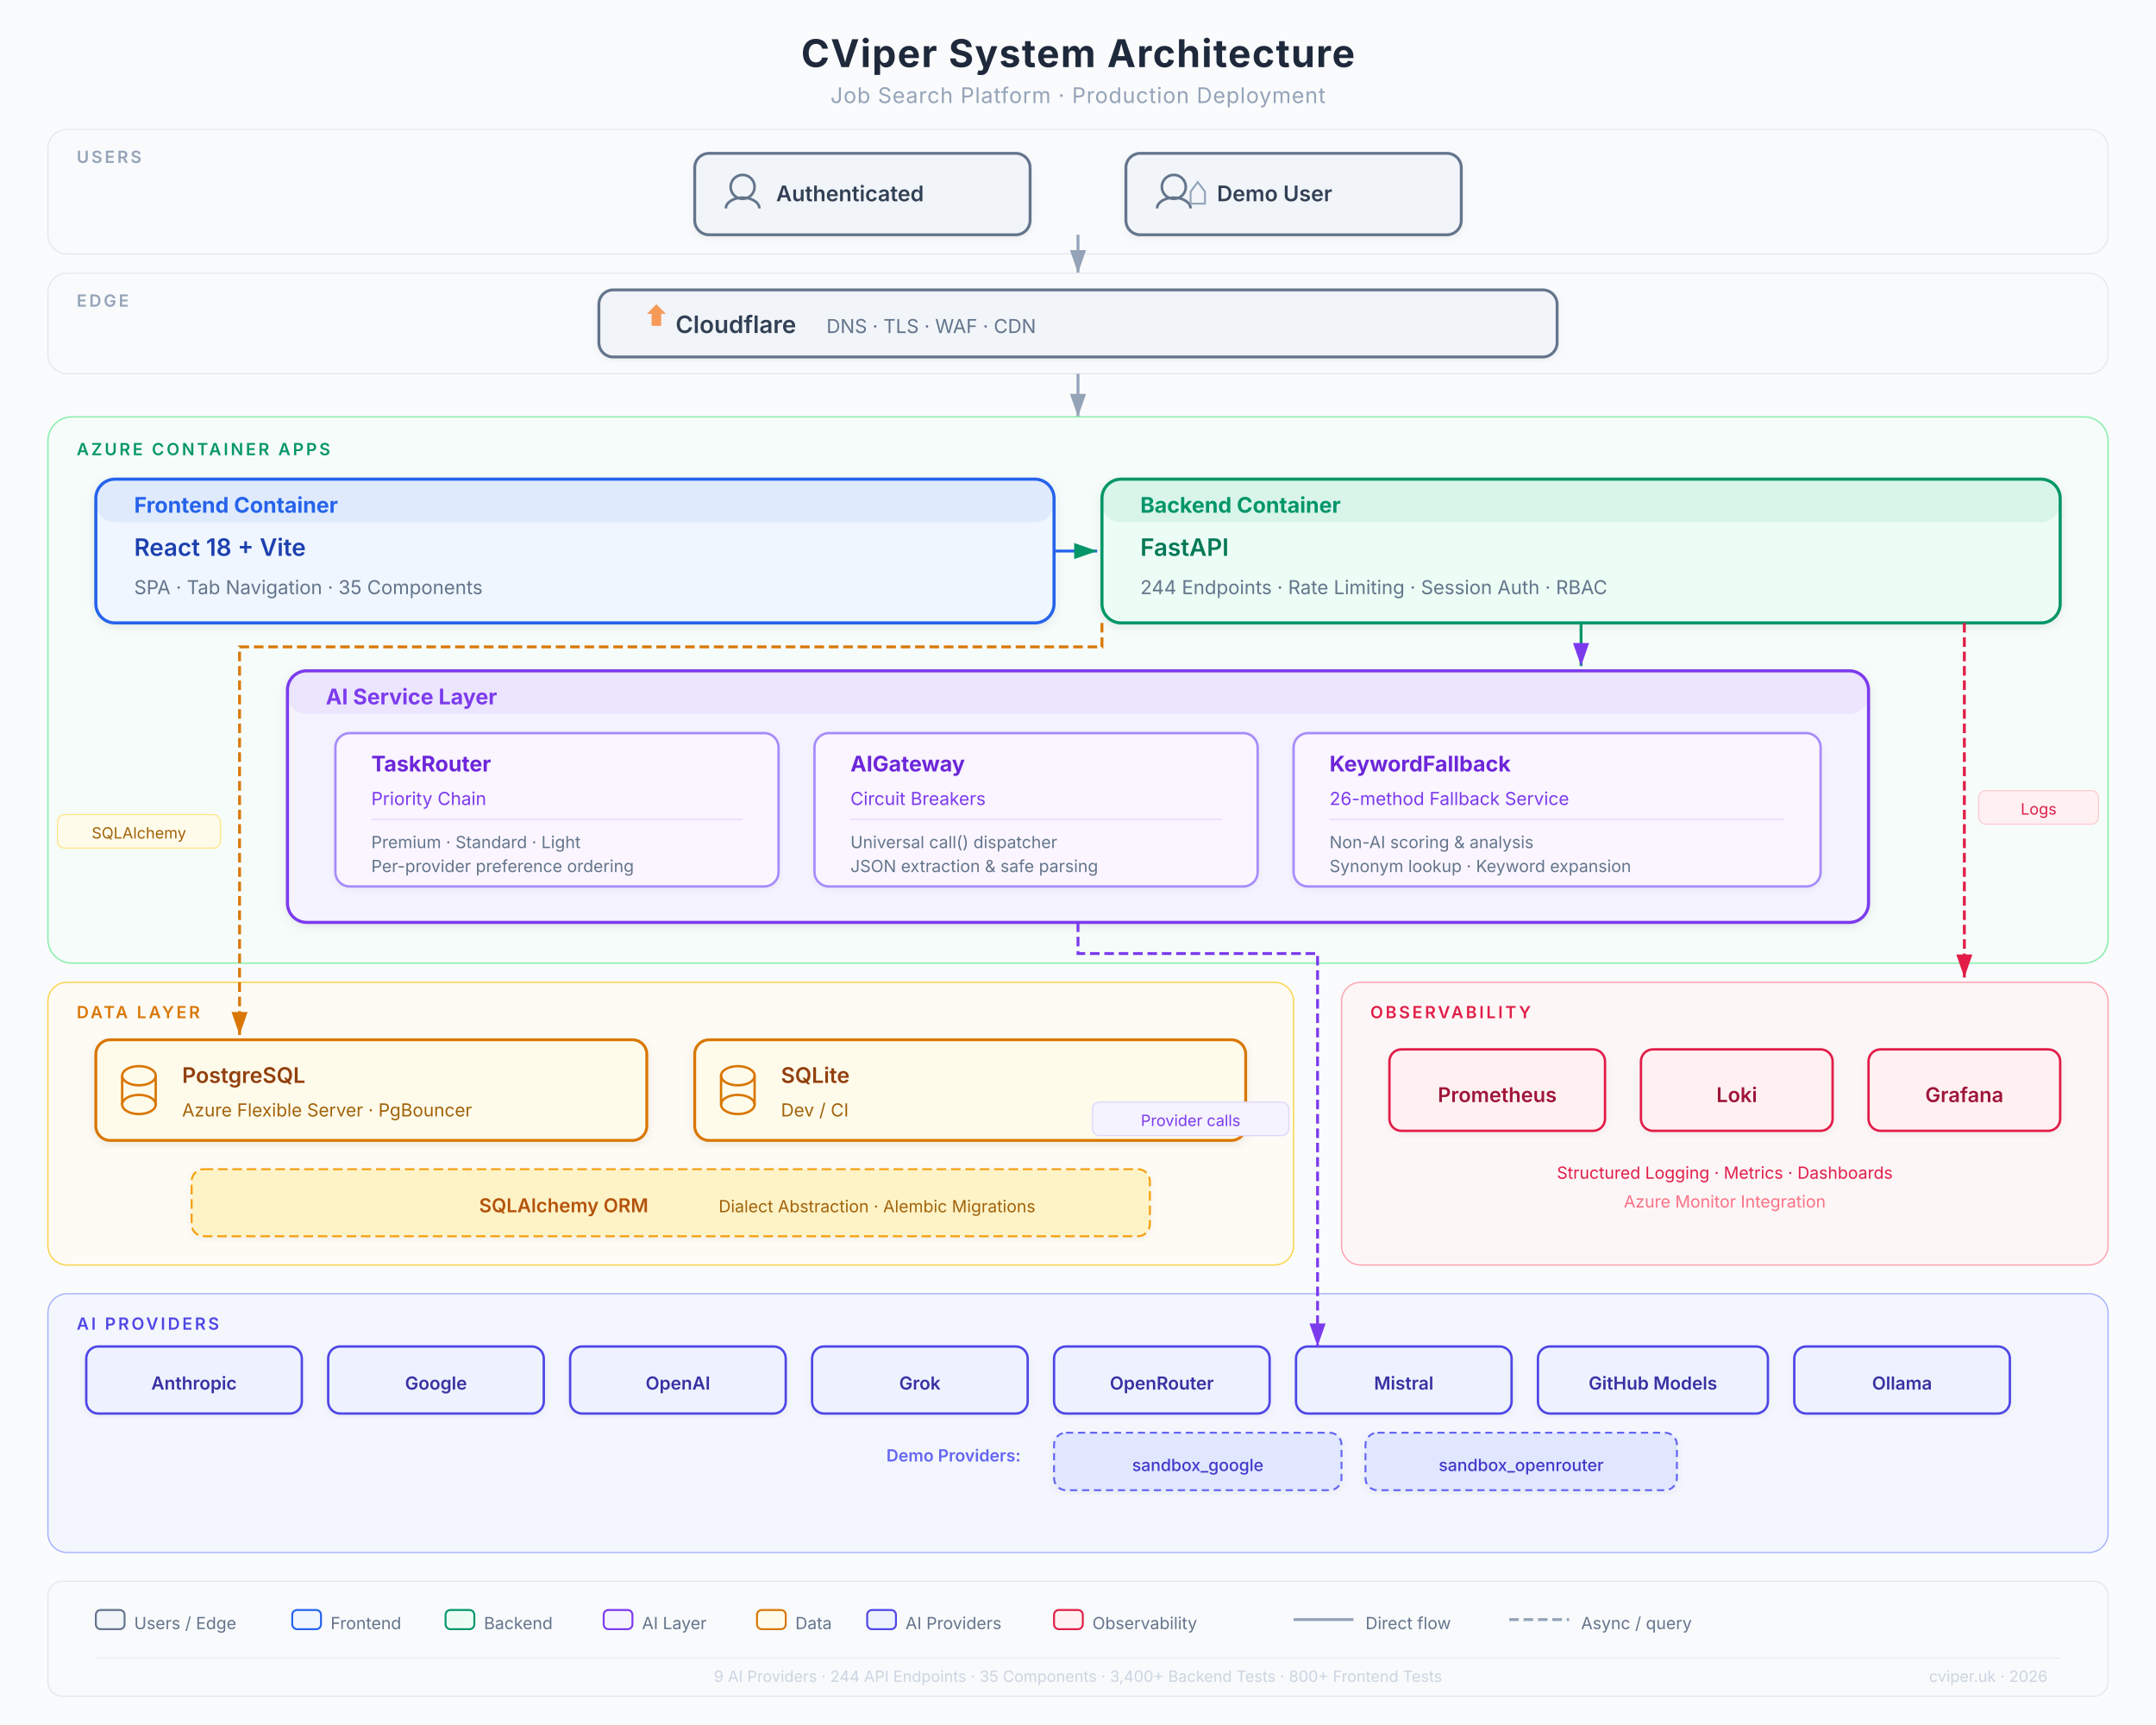
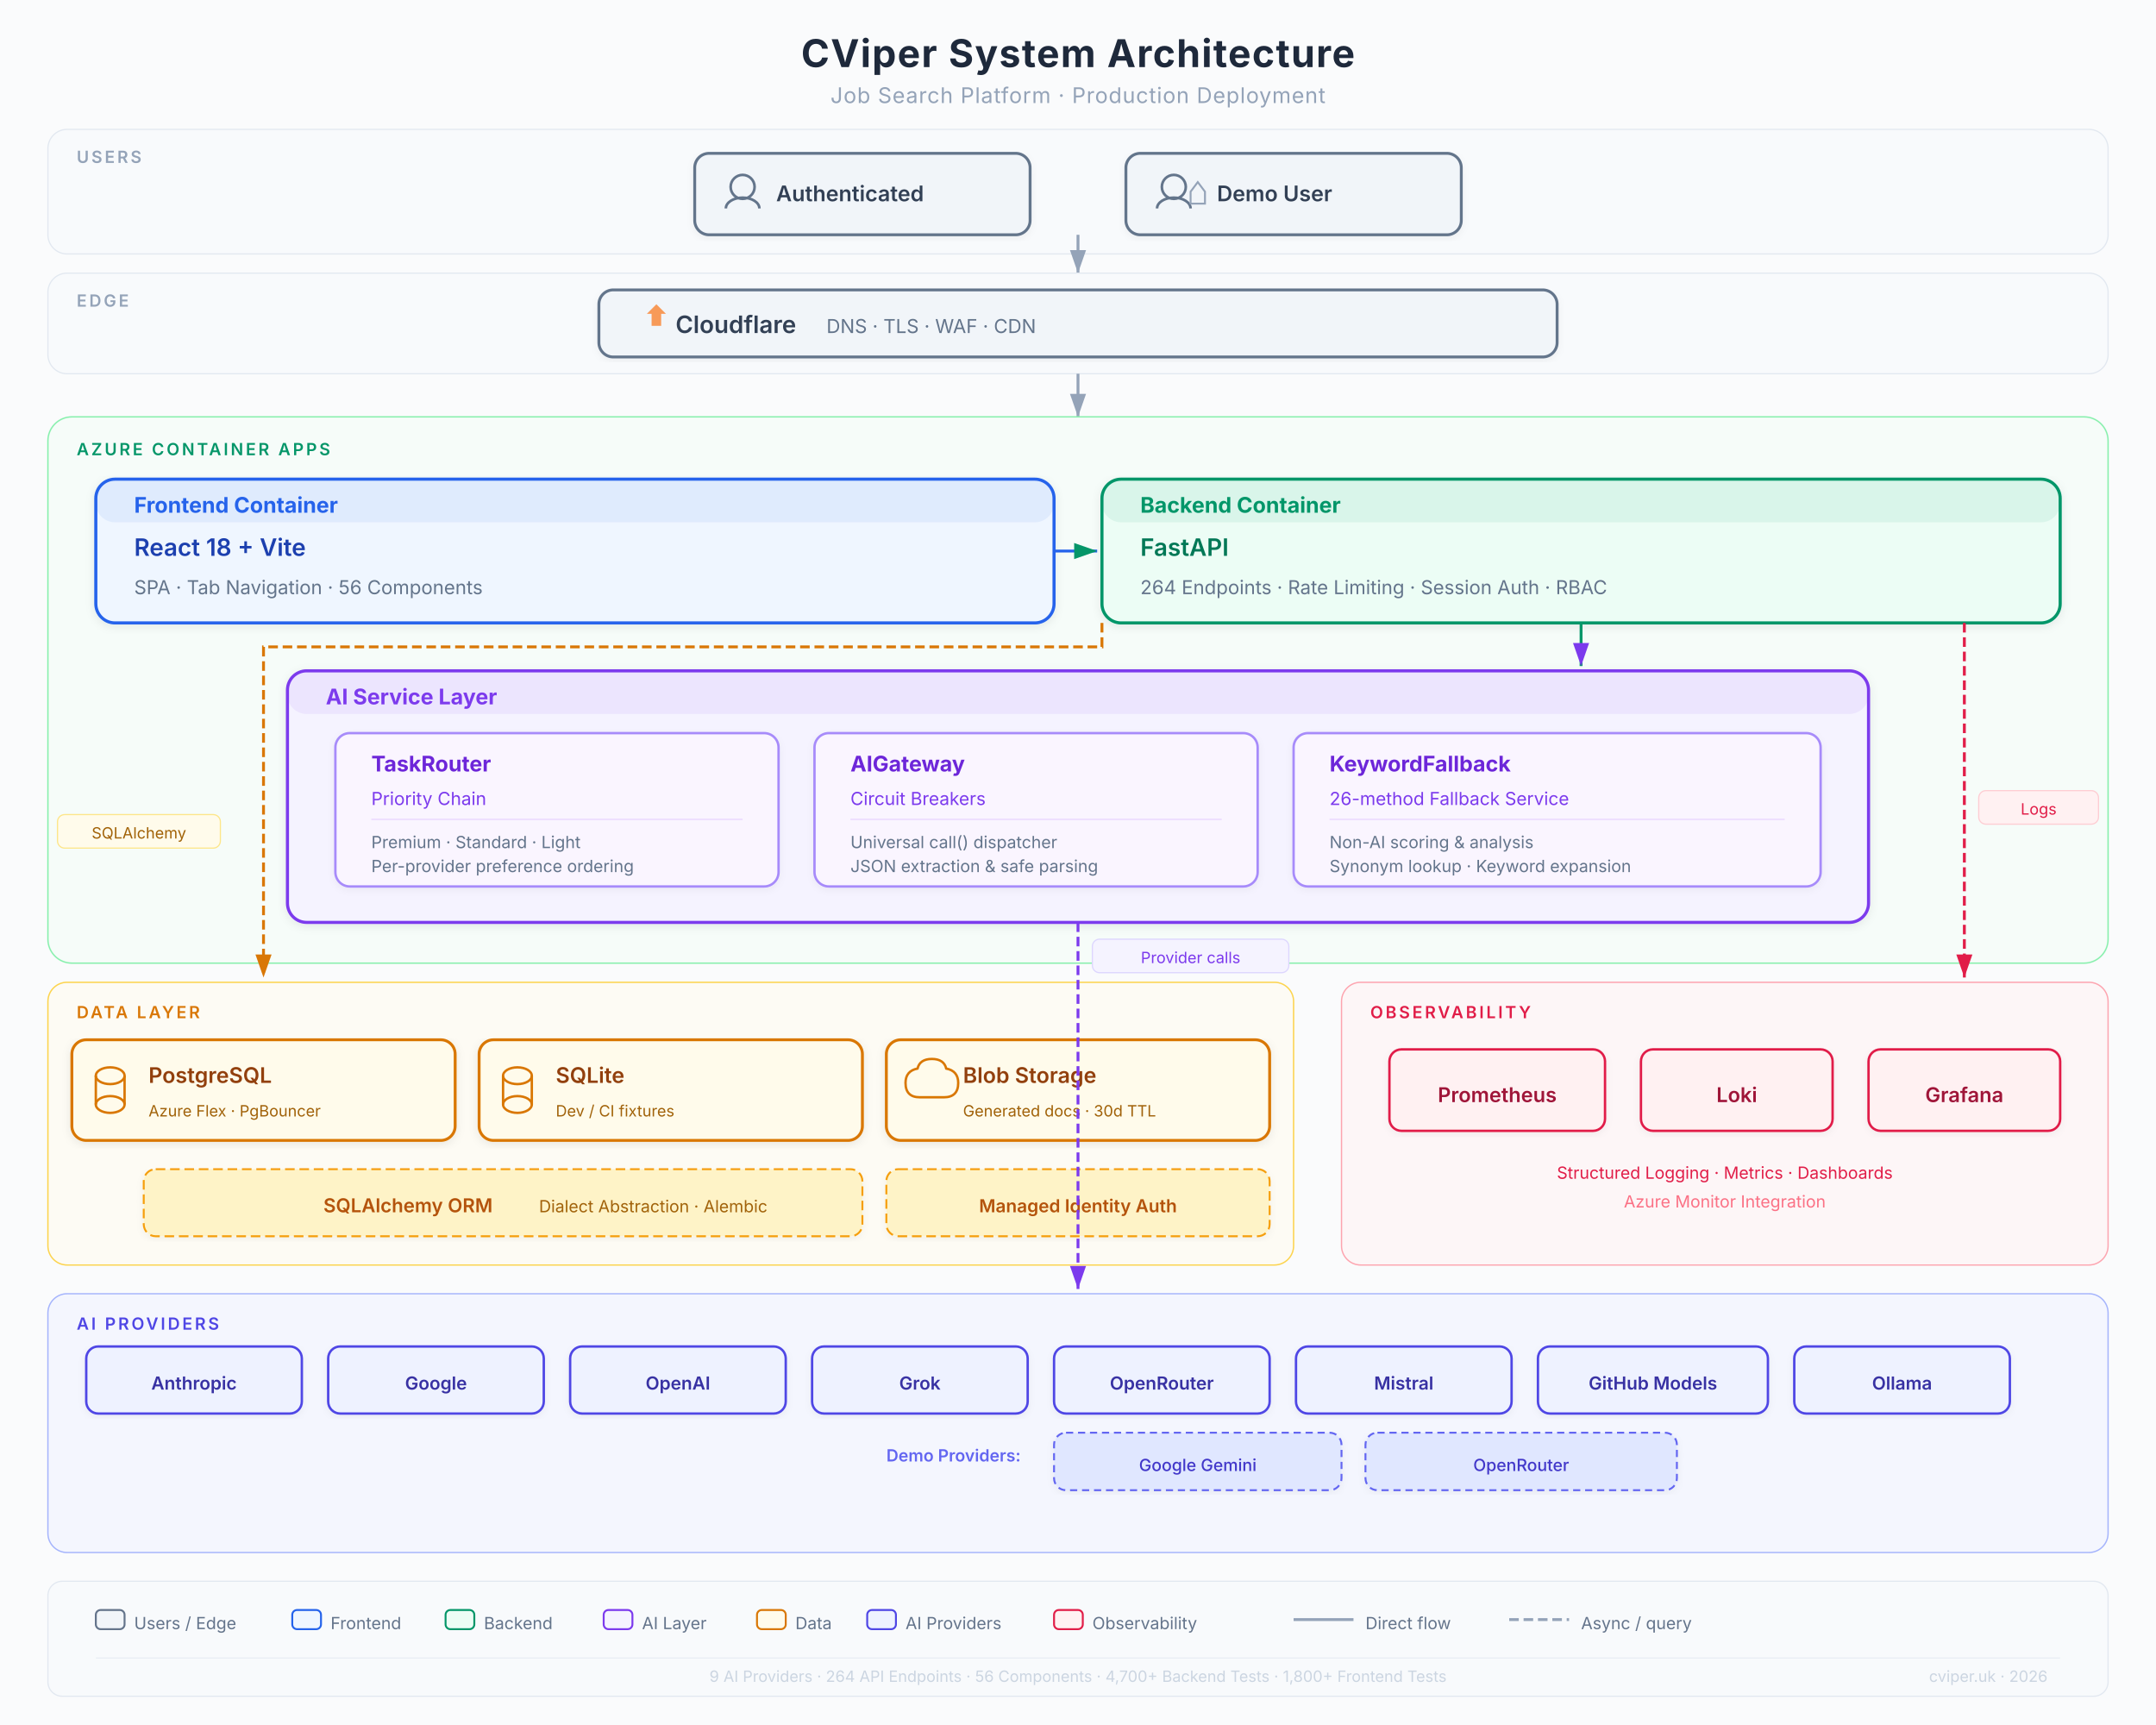
<svg xmlns="http://www.w3.org/2000/svg" viewBox="0 0 900 720" width="900" height="720" font-family="Inter, system-ui, -apple-system, sans-serif">
  <defs>
    <filter id="shadow" x="-4%" y="-4%" width="108%" height="112%">
      <feDropShadow dx="0" dy="1" stdDeviation="2" flood-color="#000" flood-opacity="0.08" />
    </filter>
    <filter id="shadowLight" x="-4%" y="-4%" width="108%" height="112%">
      <feDropShadow dx="0" dy="1" stdDeviation="1.5" flood-color="#000" flood-opacity="0.05" />
    </filter>
    <marker id="arrow" viewBox="0 0 10 7" refX="10" refY="3.5" markerWidth="8" markerHeight="6" orient="auto-start-reverse">
      <path d="M 0 0 L 10 3.5 L 0 7 Z" fill="#94a3b8" />
    </marker>
    <marker id="arrowGreen" viewBox="0 0 10 7" refX="10" refY="3.5" markerWidth="8" markerHeight="6" orient="auto-start-reverse">
      <path d="M 0 0 L 10 3.5 L 0 7 Z" fill="#059669" />
    </marker>
    <marker id="arrowPurple" viewBox="0 0 10 7" refX="10" refY="3.5" markerWidth="8" markerHeight="6" orient="auto-start-reverse">
      <path d="M 0 0 L 10 3.5 L 0 7 Z" fill="#7c3aed" />
    </marker>
    <marker id="arrowAmber" viewBox="0 0 10 7" refX="10" refY="3.5" markerWidth="8" markerHeight="6" orient="auto-start-reverse">
      <path d="M 0 0 L 10 3.5 L 0 7 Z" fill="#d97706" />
    </marker>
    <marker id="arrowRose" viewBox="0 0 10 7" refX="10" refY="3.5" markerWidth="8" markerHeight="6" orient="auto-start-reverse">
      <path d="M 0 0 L 10 3.5 L 0 7 Z" fill="#e11d48" />
    </marker>
  </defs>
  <rect width="900" height="720" fill="#fafbfc" rx="0" />
  <text x="450" y="28" text-anchor="middle" font-size="16" font-weight="700" fill="#1e293b" letter-spacing="0.5">CViper System Architecture</text>
  <text x="450" y="43" text-anchor="middle" font-size="9" fill="#94a3b8" letter-spacing="0.3">Job Search Platform  ·  Production Deployment</text>
  <rect x="20" y="54" width="860" height="52" rx="8" fill="#f8fafc" stroke="#e2e8f0" stroke-width="0.5" />
  <text x="32" y="68" font-size="7" font-weight="600" fill="#94a3b8" letter-spacing="1">USERS</text>
  <g filter="url(#shadowLight)">
    <rect x="290" y="64" width="140" height="34" rx="6" fill="#f1f5f9" stroke="#64748b" stroke-width="1.2" />
    <circle cx="310" cy="78" r="5" fill="none" stroke="#64748b" stroke-width="1.1" />
    <path d="M303 87 a7 4.5 0 0 1 14 0" fill="none" stroke="#64748b" stroke-width="1.1" />
    <text x="324" y="84" font-size="9" font-weight="600" fill="#334155">Authenticated</text>
  </g>
  <g filter="url(#shadowLight)">
    <rect x="470" y="64" width="140" height="34" rx="6" fill="#f1f5f9" stroke="#64748b" stroke-width="1.2" />
    <circle cx="490" cy="78" r="5" fill="none" stroke="#64748b" stroke-width="1.1" />
    <path d="M483 87 a7 4.5 0 0 1 14 0" fill="none" stroke="#64748b" stroke-width="1.1" />
    <path d="M497 80 l3 -4 l3 4 l0 5 l-6 0 Z" fill="none" stroke="#94a3b8" stroke-width="0.8" />
    <text x="508" y="84" font-size="9" font-weight="600" fill="#334155">Demo User</text>
  </g>
  <line x1="450" y1="98" x2="450" y2="114" stroke="#94a3b8" stroke-width="1.2" marker-end="url(#arrow)" />
  <rect x="20" y="114" width="860" height="42" rx="8" fill="#f8fafc" stroke="#e2e8f0" stroke-width="0.5" />
  <text x="32" y="128" font-size="7" font-weight="600" fill="#94a3b8" letter-spacing="1">EDGE</text>
  <g filter="url(#shadowLight)">
    <rect x="250" y="121" width="400" height="28" rx="6" fill="#f1f5f9" stroke="#64748b" stroke-width="1.2" />
    <path d="M270 131 l4 -4 l4 4 l-2 0 l0 5 l-4 0 l0 -5 Z" fill="#f97316" opacity="0.7" />
    <text x="282" y="139" font-size="10" font-weight="600" fill="#334155">Cloudflare</text>
    <text x="345" y="139" font-size="8" fill="#64748b">DNS  ·  TLS  ·  WAF  ·  CDN</text>
  </g>
  <line x1="450" y1="156" x2="450" y2="174" stroke="#94a3b8" stroke-width="1.2" marker-end="url(#arrow)" />
  <rect x="20" y="174" width="860" height="228" rx="10" fill="#f0fdf4" stroke="#bbf7d0" stroke-width="0.8" opacity="0.4" />
  <rect x="20" y="174" width="860" height="228" rx="10" fill="none" stroke="#86efac" stroke-width="0.5" />
  <text x="32" y="190" font-size="7" font-weight="600" fill="#059669" letter-spacing="1">AZURE CONTAINER APPS</text>
  <g filter="url(#shadow)">
    <rect x="40" y="200" width="400" height="60" rx="8" fill="#eff6ff" stroke="#2563eb" stroke-width="1.3" />
    <rect x="40" y="200" width="400" height="18" rx="8" fill="#2563eb" opacity="0.08" />
    <text x="56" y="214" font-size="9" font-weight="700" fill="#2563eb">Frontend Container</text>
    <text x="56" y="232" font-size="10" font-weight="600" fill="#1e40af">React 18 + Vite</text>
-     <text x="56" y="248" font-size="8" fill="#64748b">SPA  ·  Tab Navigation  ·  35 Components</text>
+     <text x="56" y="248" font-size="8" fill="#64748b">SPA  ·  Tab Navigation  ·  56 Components</text>
  </g>
  <g filter="url(#shadow)">
    <rect x="460" y="200" width="400" height="60" rx="8" fill="#ecfdf5" stroke="#059669" stroke-width="1.3" />
    <rect x="460" y="200" width="400" height="18" rx="8" fill="#059669" opacity="0.08" />
    <text x="476" y="214" font-size="9" font-weight="700" fill="#059669">Backend Container</text>
    <text x="476" y="232" font-size="10" font-weight="600" fill="#047857">FastAPI</text>
-     <text x="476" y="248" font-size="8" fill="#64748b">244 Endpoints  ·  Rate Limiting  ·  Session Auth  ·  RBAC</text>
+     <text x="476" y="248" font-size="8" fill="#64748b">264 Endpoints  ·  Rate Limiting  ·  Session Auth  ·  RBAC</text>
  </g>
  <line x1="440" y1="230" x2="458" y2="230" stroke="#2563eb" stroke-width="1.2" marker-end="url(#arrowGreen)" />
  <g filter="url(#shadow)">
    <rect x="120" y="280" width="660" height="105" rx="8" fill="#f5f3ff" stroke="#7c3aed" stroke-width="1.3" />
    <rect x="120" y="280" width="660" height="18" rx="8" fill="#7c3aed" opacity="0.08" />
    <text x="136" y="294" font-size="9" font-weight="700" fill="#7c3aed">AI Service Layer</text>
    <g filter="url(#shadowLight)">
      <rect x="140" y="306" width="185" height="64" rx="6" fill="#faf5ff" stroke="#a78bfa" stroke-width="1" />
      <text x="155" y="322" font-size="9" font-weight="700" fill="#6d28d9">TaskRouter</text>
      <text x="155" y="336" font-size="7.5" fill="#7c3aed">Priority Chain</text>
      <line x1="155" y1="342" x2="310" y2="342" stroke="#e9d5ff" stroke-width="0.5" />
      <text x="155" y="354" font-size="7" fill="#64748b">Premium  ·  Standard  ·  Light</text>
      <text x="155" y="364" font-size="7" fill="#64748b">Per-provider preference ordering</text>
    </g>
    <g filter="url(#shadowLight)">
      <rect x="340" y="306" width="185" height="64" rx="6" fill="#faf5ff" stroke="#a78bfa" stroke-width="1" />
      <text x="355" y="322" font-size="9" font-weight="700" fill="#6d28d9">AIGateway</text>
      <text x="355" y="336" font-size="7.5" fill="#7c3aed">Circuit Breakers</text>
      <line x1="355" y1="342" x2="510" y2="342" stroke="#e9d5ff" stroke-width="0.5" />
      <text x="355" y="354" font-size="7" fill="#64748b">Universal call() dispatcher</text>
      <text x="355" y="364" font-size="7" fill="#64748b">JSON extraction &amp; safe parsing</text>
    </g>
    <g filter="url(#shadowLight)">
      <rect x="540" y="306" width="220" height="64" rx="6" fill="#faf5ff" stroke="#a78bfa" stroke-width="1" />
      <text x="555" y="322" font-size="9" font-weight="700" fill="#6d28d9">KeywordFallback</text>
      <text x="555" y="336" font-size="7.5" fill="#7c3aed">26-method Fallback Service</text>
      <line x1="555" y1="342" x2="745" y2="342" stroke="#e9d5ff" stroke-width="0.5" />
      <text x="555" y="354" font-size="7" fill="#64748b">Non-AI scoring &amp; analysis</text>
      <text x="555" y="364" font-size="7" fill="#64748b">Synonym lookup · Keyword expansion</text>
    </g>
  </g>
  <line x1="660" y1="260" x2="660" y2="278" stroke="#059669" stroke-width="1.2" marker-end="url(#arrowPurple)" />
  <rect x="20" y="410" width="520" height="118" rx="8" fill="#fffbeb" stroke="#fde68a" stroke-width="0.6" opacity="0.5" />
  <rect x="20" y="410" width="520" height="118" rx="8" fill="none" stroke="#fcd34d" stroke-width="0.5" />
  <text x="32" y="425" font-size="7" font-weight="600" fill="#d97706" letter-spacing="1">DATA LAYER</text>
  <g filter="url(#shadow)">
-     <rect x="40" y="434" width="230" height="42" rx="6" fill="#fffbeb" stroke="#d97706" stroke-width="1.2" />
-     <ellipse cx="58" cy="449" rx="7" ry="4" fill="none" stroke="#d97706" stroke-width="1" />
-     <line x1="51" y1="449" x2="51" y2="461" stroke="#d97706" stroke-width="1" />
-     <line x1="65" y1="449" x2="65" y2="461" stroke="#d97706" stroke-width="1" />
-     <ellipse cx="58" cy="461" rx="7" ry="4" fill="none" stroke="#d97706" stroke-width="1" />
-     <text x="76" y="452" font-size="9" font-weight="600" fill="#92400e">PostgreSQL</text>
-     <text x="76" y="466" font-size="7.5" fill="#a16207">Azure Flexible Server  ·  PgBouncer</text>
-   </g>
-   <g filter="url(#shadow)">
-     <rect x="290" y="434" width="230" height="42" rx="6" fill="#fffbeb" stroke="#d97706" stroke-width="1.2" />
-     <ellipse cx="308" cy="449" rx="7" ry="4" fill="none" stroke="#d97706" stroke-width="1" />
-     <line x1="301" y1="449" x2="301" y2="461" stroke="#d97706" stroke-width="1" />
-     <line x1="315" y1="449" x2="315" y2="461" stroke="#d97706" stroke-width="1" />
-     <ellipse cx="308" cy="461" rx="7" ry="4" fill="none" stroke="#d97706" stroke-width="1" />
-     <text x="326" y="452" font-size="9" font-weight="600" fill="#92400e">SQLite</text>
-     <text x="326" y="466" font-size="7.5" fill="#a16207">Dev / CI</text>
-   </g>
-   <g filter="url(#shadowLight)">
-     <rect x="80" y="488" width="400" height="28" rx="5" fill="#fef3c7" stroke="#f59e0b" stroke-width="0.8" stroke-dasharray="4,2" />
-     <text x="200" y="506" font-size="8" font-weight="600" fill="#b45309">SQLAlchemy ORM</text>
-     <text x="300" y="506" font-size="7" fill="#a16207">Dialect Abstraction  ·  Alembic Migrations</text>
-   </g>
-   <path d="M 460 260 L 460 270 L 100 270 L 100 432" fill="none" stroke="#d97706" stroke-width="1.2" marker-end="url(#arrowAmber)" stroke-dasharray="4,2" />
+     <rect x="30" y="434" width="160" height="42" rx="6" fill="#fffbeb" stroke="#d97706" stroke-width="1.2" />
+     <ellipse cx="46" cy="449" rx="6" ry="3.5" fill="none" stroke="#d97706" stroke-width="1" />
+     <line x1="40" y1="449" x2="40" y2="461" stroke="#d97706" stroke-width="1" />
+     <line x1="52" y1="449" x2="52" y2="461" stroke="#d97706" stroke-width="1" />
+     <ellipse cx="46" cy="461" rx="6" ry="3.5" fill="none" stroke="#d97706" stroke-width="1" />
+     <text x="62" y="452" font-size="9" font-weight="600" fill="#92400e">PostgreSQL</text>
+     <text x="62" y="466" font-size="6.5" fill="#a16207">Azure Flex  ·  PgBouncer</text>
+   </g>
+   <g filter="url(#shadow)">
+     <rect x="200" y="434" width="160" height="42" rx="6" fill="#fffbeb" stroke="#d97706" stroke-width="1.2" />
+     <ellipse cx="216" cy="449" rx="6" ry="3.5" fill="none" stroke="#d97706" stroke-width="1" />
+     <line x1="210" y1="449" x2="210" y2="461" stroke="#d97706" stroke-width="1" />
+     <line x1="222" y1="449" x2="222" y2="461" stroke="#d97706" stroke-width="1" />
+     <ellipse cx="216" cy="461" rx="6" ry="3.5" fill="none" stroke="#d97706" stroke-width="1" />
+     <text x="232" y="452" font-size="9" font-weight="600" fill="#92400e">SQLite</text>
+     <text x="232" y="466" font-size="6.5" fill="#a16207">Dev / CI fixtures</text>
+   </g>
+   <g filter="url(#shadow)">
+     <rect x="370" y="434" width="160" height="42" rx="6" fill="#fffbeb" stroke="#d97706" stroke-width="1.2" />
+     <path d="M 384 458 q -6 0 -6 -6 q 0 -5 5 -6 q 1 -4 6 -4 q 5 0 6 4 q 5 1 5 6 q 0 6 -6 6 z" fill="none" stroke="#d97706" stroke-width="1" />
+     <text x="402" y="452" font-size="9" font-weight="600" fill="#92400e">Blob Storage</text>
+     <text x="402" y="466" font-size="6.5" fill="#a16207">Generated docs  ·  30d TTL</text>
+   </g>
+   <g filter="url(#shadowLight)">
+     <rect x="60" y="488" width="300" height="28" rx="5" fill="#fef3c7" stroke="#f59e0b" stroke-width="0.8" stroke-dasharray="4,2" />
+     <text x="135" y="506" font-size="8" font-weight="600" fill="#b45309">SQLAlchemy ORM</text>
+     <text x="225" y="506" font-size="7" fill="#a16207">Dialect Abstraction  ·  Alembic</text>
+   </g>
+   <g filter="url(#shadowLight)">
+     <rect x="370" y="488" width="160" height="28" rx="5" fill="#fef3c7" stroke="#f59e0b" stroke-width="0.8" stroke-dasharray="4,2" />
+     <text x="450" y="506" text-anchor="middle" font-size="7.5" font-weight="600" fill="#b45309">Managed Identity Auth</text>
+   </g>
+   <path d="M 460 260 L 460 270 L 110 270 L 110 408" fill="none" stroke="#d97706" stroke-width="1.2" marker-end="url(#arrowAmber)" stroke-dasharray="4,2" />
  <rect x="20" y="540" width="860" height="108" rx="8" fill="#eef2ff" stroke="#c7d2fe" stroke-width="0.6" opacity="0.5" />
  <rect x="20" y="540" width="860" height="108" rx="8" fill="none" stroke="#a5b4fc" stroke-width="0.5" />
  <text x="32" y="555" font-size="7" font-weight="600" fill="#4f46e5" letter-spacing="1">AI PROVIDERS</text>
  <g filter="url(#shadowLight)">
    <rect x="36" y="562" width="90" height="28" rx="5" fill="#eef2ff" stroke="#4f46e5" stroke-width="1" />
    <text x="81" y="580" text-anchor="middle" font-size="7.5" font-weight="600" fill="#3730a3">Anthropic</text>
  </g>
  <g filter="url(#shadowLight)">
    <rect x="137" y="562" width="90" height="28" rx="5" fill="#eef2ff" stroke="#4f46e5" stroke-width="1" />
    <text x="182" y="580" text-anchor="middle" font-size="7.5" font-weight="600" fill="#3730a3">Google</text>
  </g>
  <g filter="url(#shadowLight)">
    <rect x="238" y="562" width="90" height="28" rx="5" fill="#eef2ff" stroke="#4f46e5" stroke-width="1" />
    <text x="283" y="580" text-anchor="middle" font-size="7.5" font-weight="600" fill="#3730a3">OpenAI</text>
  </g>
  <g filter="url(#shadowLight)">
    <rect x="339" y="562" width="90" height="28" rx="5" fill="#eef2ff" stroke="#4f46e5" stroke-width="1" />
    <text x="384" y="580" text-anchor="middle" font-size="7.5" font-weight="600" fill="#3730a3">Grok</text>
  </g>
  <g filter="url(#shadowLight)">
    <rect x="440" y="562" width="90" height="28" rx="5" fill="#eef2ff" stroke="#4f46e5" stroke-width="1" />
    <text x="485" y="580" text-anchor="middle" font-size="7.5" font-weight="600" fill="#3730a3">OpenRouter</text>
  </g>
  <g filter="url(#shadowLight)">
    <rect x="541" y="562" width="90" height="28" rx="5" fill="#eef2ff" stroke="#4f46e5" stroke-width="1" />
    <text x="586" y="580" text-anchor="middle" font-size="7.5" font-weight="600" fill="#3730a3">Mistral</text>
  </g>
  <g filter="url(#shadowLight)">
    <rect x="642" y="562" width="96" height="28" rx="5" fill="#eef2ff" stroke="#4f46e5" stroke-width="1" />
    <text x="690" y="580" text-anchor="middle" font-size="7.5" font-weight="600" fill="#3730a3">GitHub Models</text>
  </g>
  <g filter="url(#shadowLight)">
    <rect x="749" y="562" width="90" height="28" rx="5" fill="#eef2ff" stroke="#4f46e5" stroke-width="1" />
    <text x="794" y="580" text-anchor="middle" font-size="7.5" font-weight="600" fill="#3730a3">Ollama</text>
  </g>
  <text x="370" y="610" font-size="7" fill="#6366f1" font-weight="600">Demo Providers:</text>
  <g filter="url(#shadowLight)">
    <rect x="440" y="598" width="120" height="24" rx="5" fill="#e0e7ff" stroke="#6366f1" stroke-width="0.8" stroke-dasharray="3,2" />
-     <text x="500" y="614" text-anchor="middle" font-size="7" font-weight="500" fill="#4338ca">sandbox_google</text>
+     <text x="500" y="614" text-anchor="middle" font-size="7" font-weight="500" fill="#4338ca">Google Gemini</text>
  </g>
  <g filter="url(#shadowLight)">
    <rect x="570" y="598" width="130" height="24" rx="5" fill="#e0e7ff" stroke="#6366f1" stroke-width="0.8" stroke-dasharray="3,2" />
-     <text x="635" y="614" text-anchor="middle" font-size="7" font-weight="500" fill="#4338ca">sandbox_openrouter</text>
-   </g>
-   <path d="M 450 385 L 450 398 L 550 398 L 550 562" fill="none" stroke="#7c3aed" stroke-width="1.2" marker-end="url(#arrowPurple)" stroke-dasharray="4,2" />
+     <text x="635" y="614" text-anchor="middle" font-size="7" font-weight="500" fill="#4338ca">OpenRouter</text>
+   </g>
+   <path d="M 450 385 L 450 398 L 450 538" fill="none" stroke="#7c3aed" stroke-width="1.2" marker-end="url(#arrowPurple)" stroke-dasharray="4,2" />
  <rect x="560" y="410" width="320" height="118" rx="8" fill="#fff1f2" stroke="#fecdd3" stroke-width="0.6" opacity="0.5" />
  <rect x="560" y="410" width="320" height="118" rx="8" fill="none" stroke="#fda4af" stroke-width="0.5" />
  <text x="572" y="425" font-size="7" font-weight="600" fill="#e11d48" letter-spacing="1">OBSERVABILITY</text>
  <g filter="url(#shadowLight)">
    <rect x="580" y="438" width="90" height="34" rx="5" fill="#fff1f2" stroke="#e11d48" stroke-width="1" />
    <text x="625" y="460" text-anchor="middle" font-size="8.5" font-weight="600" fill="#9f1239">Prometheus</text>
  </g>
  <g filter="url(#shadowLight)">
    <rect x="685" y="438" width="80" height="34" rx="5" fill="#fff1f2" stroke="#e11d48" stroke-width="1" />
    <text x="725" y="460" text-anchor="middle" font-size="8.5" font-weight="600" fill="#9f1239">Loki</text>
  </g>
  <g filter="url(#shadowLight)">
    <rect x="780" y="438" width="80" height="34" rx="5" fill="#fff1f2" stroke="#e11d48" stroke-width="1" />
    <text x="820" y="460" text-anchor="middle" font-size="8.5" font-weight="600" fill="#9f1239">Grafana</text>
  </g>
  <text x="720" y="492" text-anchor="middle" font-size="7" fill="#e11d48">Structured Logging  ·  Metrics  ·  Dashboards</text>
  <text x="720" y="504" text-anchor="middle" font-size="7" fill="#fb7185">Azure Monitor Integration</text>
  <path d="M 820 260 L 820 408" fill="none" stroke="#e11d48" stroke-width="1.2" marker-end="url(#arrowRose)" stroke-dasharray="4,2" />
  <rect x="24" y="340" width="68" height="14" rx="3" fill="#fffbeb" stroke="#fde68a" stroke-width="0.5" />
  <text x="58" y="350" text-anchor="middle" font-size="6.5" fill="#a16207">SQLAlchemy</text>
  <rect x="826" y="330" width="50" height="14" rx="3" fill="#fff1f2" stroke="#fecdd3" stroke-width="0.5" />
  <text x="851" y="340" text-anchor="middle" font-size="6.5" fill="#e11d48">Logs</text>
-   <rect x="456" y="460" width="82" height="14" rx="3" fill="#f5f3ff" stroke="#ddd6fe" stroke-width="0.5" />
-   <text x="497" y="470" text-anchor="middle" font-size="6.5" fill="#7c3aed">Provider calls</text>
+   <rect x="456" y="392" width="82" height="14" rx="3" fill="#f5f3ff" stroke="#ddd6fe" stroke-width="0.5" />
+   <text x="497" y="402" text-anchor="middle" font-size="6.5" fill="#7c3aed">Provider calls</text>
  <rect x="20" y="660" width="860" height="48" rx="6" fill="#f8fafc" stroke="#e2e8f0" stroke-width="0.5" />
  <rect x="40" y="672" width="12" height="8" rx="2" fill="#f1f5f9" stroke="#64748b" stroke-width="0.8" />
  <text x="56" y="680" font-size="7" fill="#64748b">Users / Edge</text>
  <rect x="122" y="672" width="12" height="8" rx="2" fill="#eff6ff" stroke="#2563eb" stroke-width="0.8" />
  <text x="138" y="680" font-size="7" fill="#64748b">Frontend</text>
  <rect x="186" y="672" width="12" height="8" rx="2" fill="#ecfdf5" stroke="#059669" stroke-width="0.8" />
  <text x="202" y="680" font-size="7" fill="#64748b">Backend</text>
  <rect x="252" y="672" width="12" height="8" rx="2" fill="#f5f3ff" stroke="#7c3aed" stroke-width="0.8" />
  <text x="268" y="680" font-size="7" fill="#64748b">AI Layer</text>
  <rect x="316" y="672" width="12" height="8" rx="2" fill="#fffbeb" stroke="#d97706" stroke-width="0.8" />
  <text x="332" y="680" font-size="7" fill="#64748b">Data</text>
  <rect x="362" y="672" width="12" height="8" rx="2" fill="#eef2ff" stroke="#4f46e5" stroke-width="0.8" />
  <text x="378" y="680" font-size="7" fill="#64748b">AI Providers</text>
  <rect x="440" y="672" width="12" height="8" rx="2" fill="#fff1f2" stroke="#e11d48" stroke-width="0.8" />
  <text x="456" y="680" font-size="7" fill="#64748b">Observability</text>
  <line x1="540" y1="676" x2="565" y2="676" stroke="#94a3b8" stroke-width="1.2" />
  <text x="570" y="680" font-size="7" fill="#64748b">Direct flow</text>
  <line x1="630" y1="676" x2="655" y2="676" stroke="#94a3b8" stroke-width="1.2" stroke-dasharray="4,2" />
  <text x="660" y="680" font-size="7" fill="#64748b">Async / query</text>
  <line x1="40" y1="692" x2="860" y2="692" stroke="#e2e8f0" stroke-width="0.3" />
-   <text x="450" y="702" text-anchor="middle" font-size="6.5" fill="#cbd5e1">9 AI Providers  ·  244 API Endpoints  ·  35 Components  ·  3,400+ Backend Tests  ·  800+ Frontend Tests</text>
+   <text x="450" y="702" text-anchor="middle" font-size="6.5" fill="#cbd5e1">9 AI Providers  ·  264 API Endpoints  ·  56 Components  ·  4,700+ Backend Tests  ·  1,800+ Frontend Tests</text>
  <text x="830" y="702" text-anchor="middle" font-size="6.5" fill="#cbd5e1">cviper.uk · 2026</text>
</svg>
